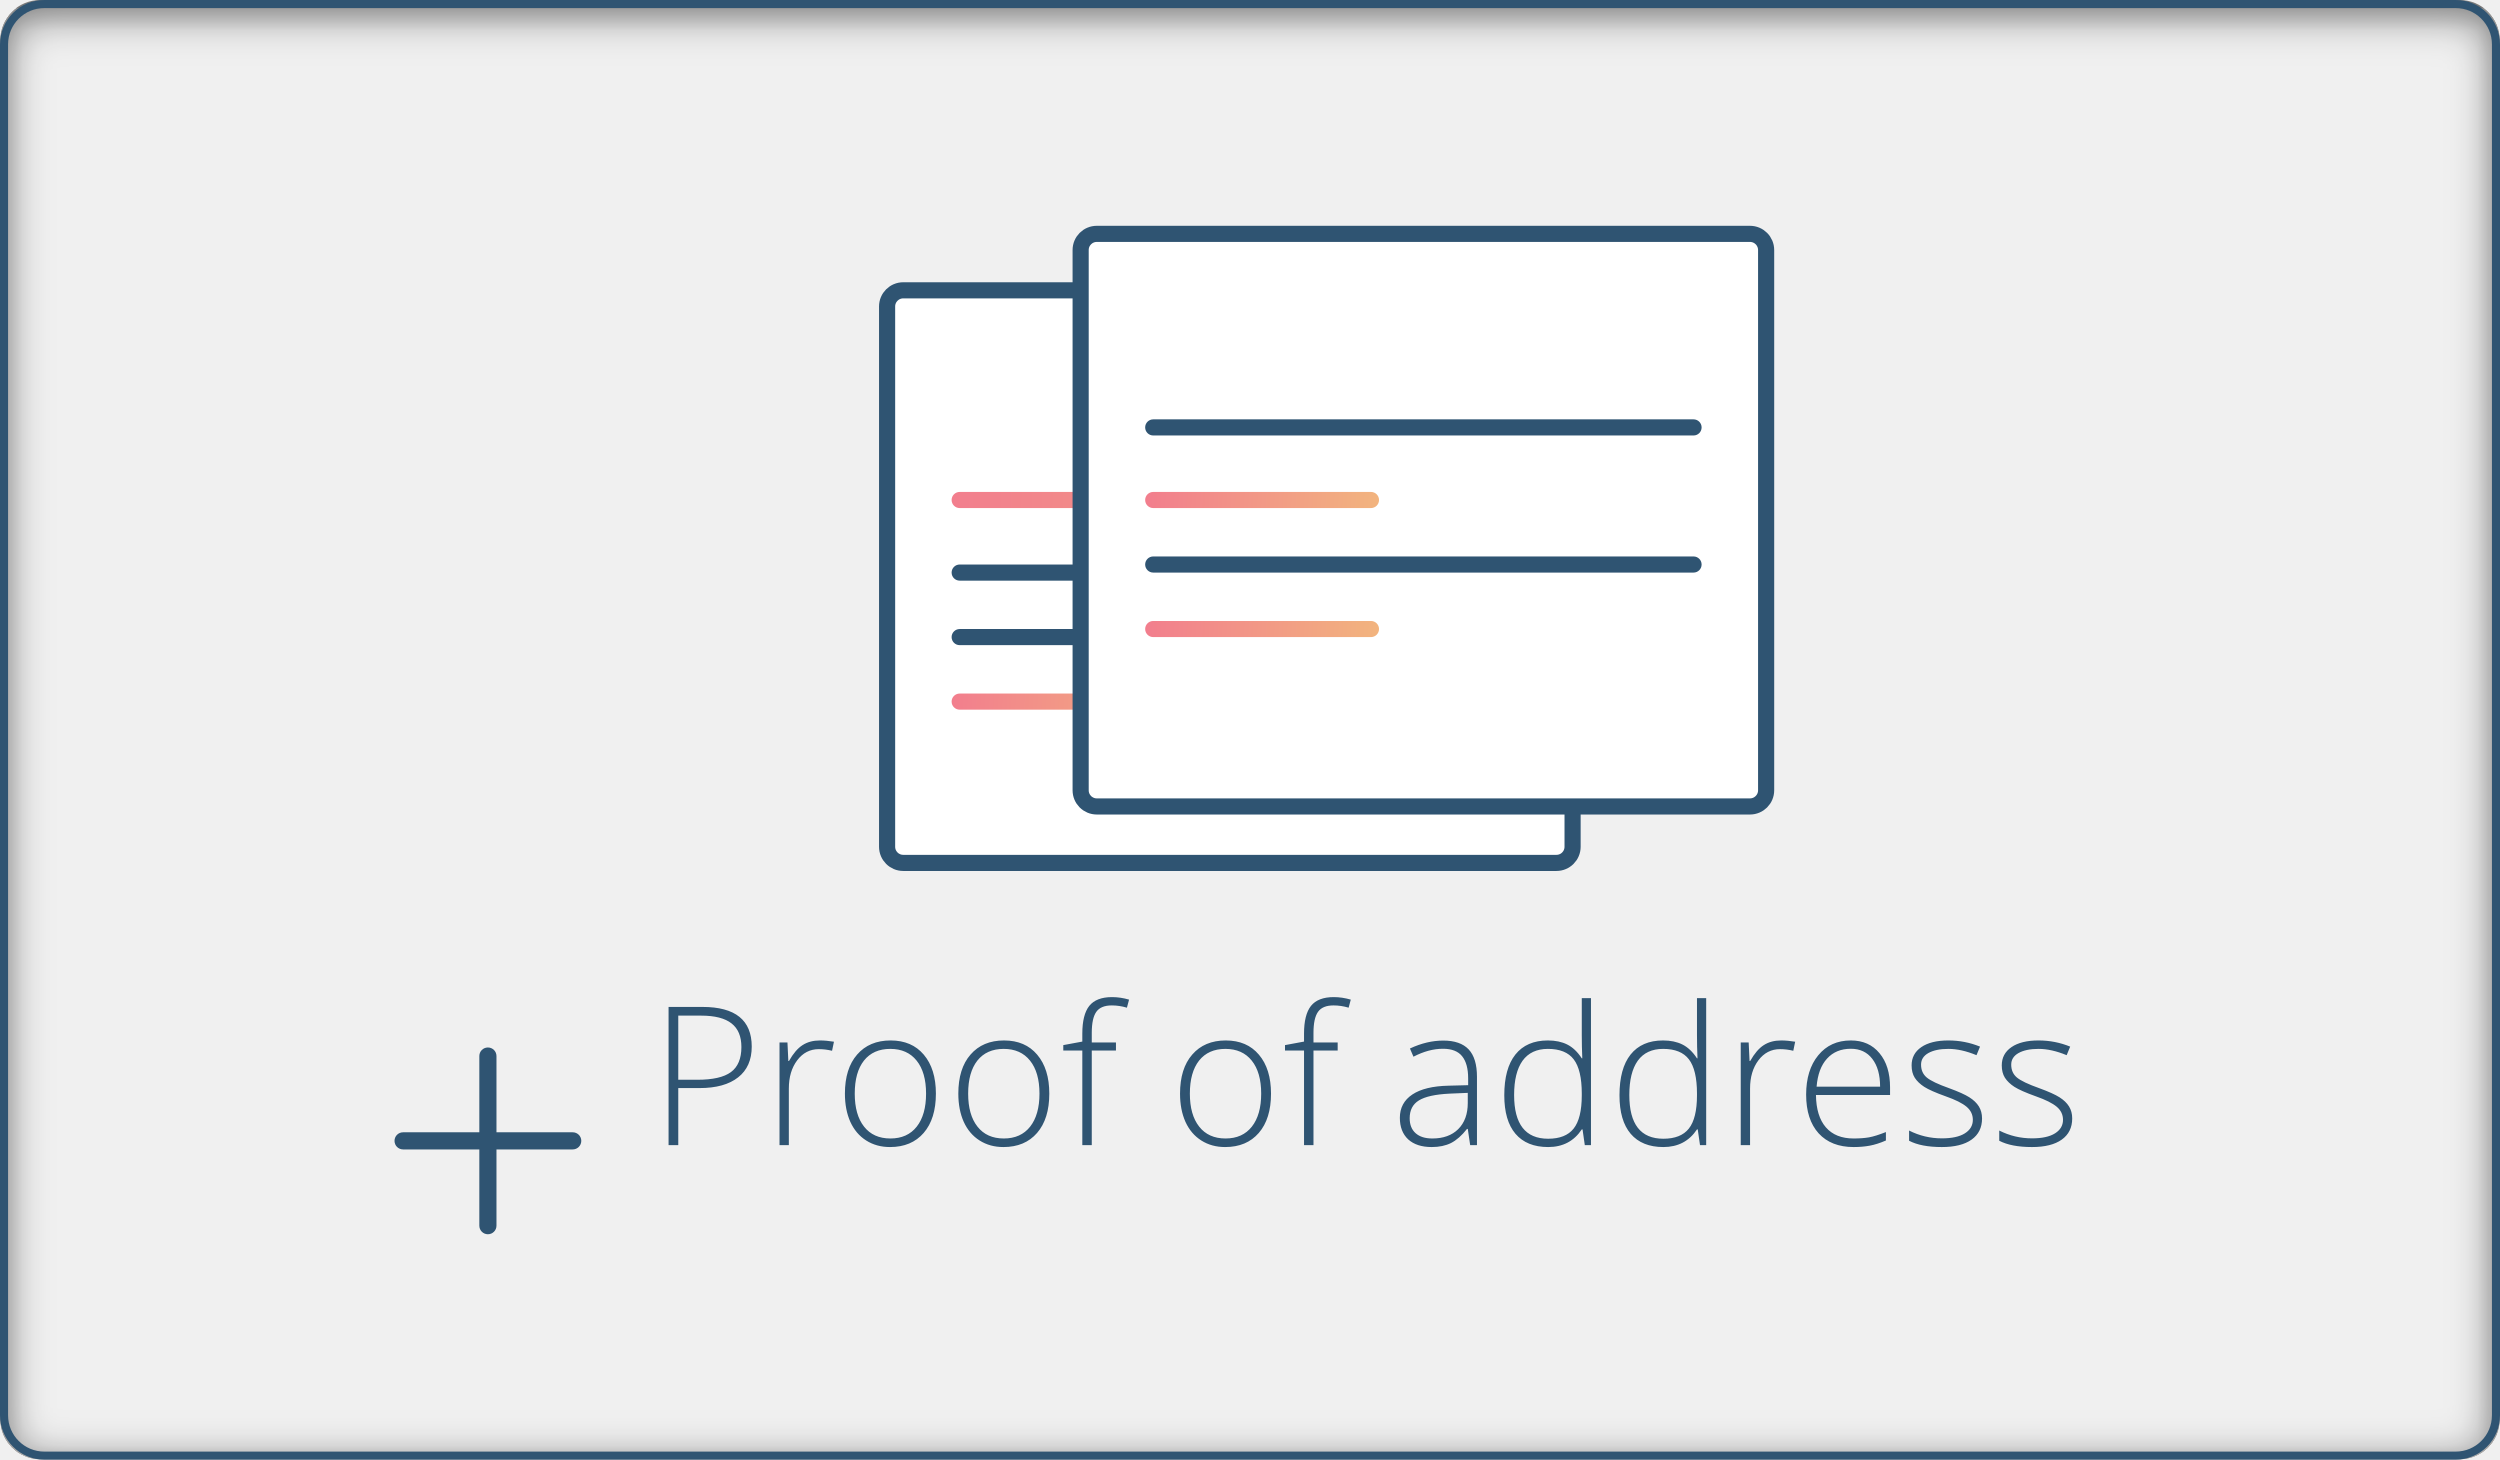
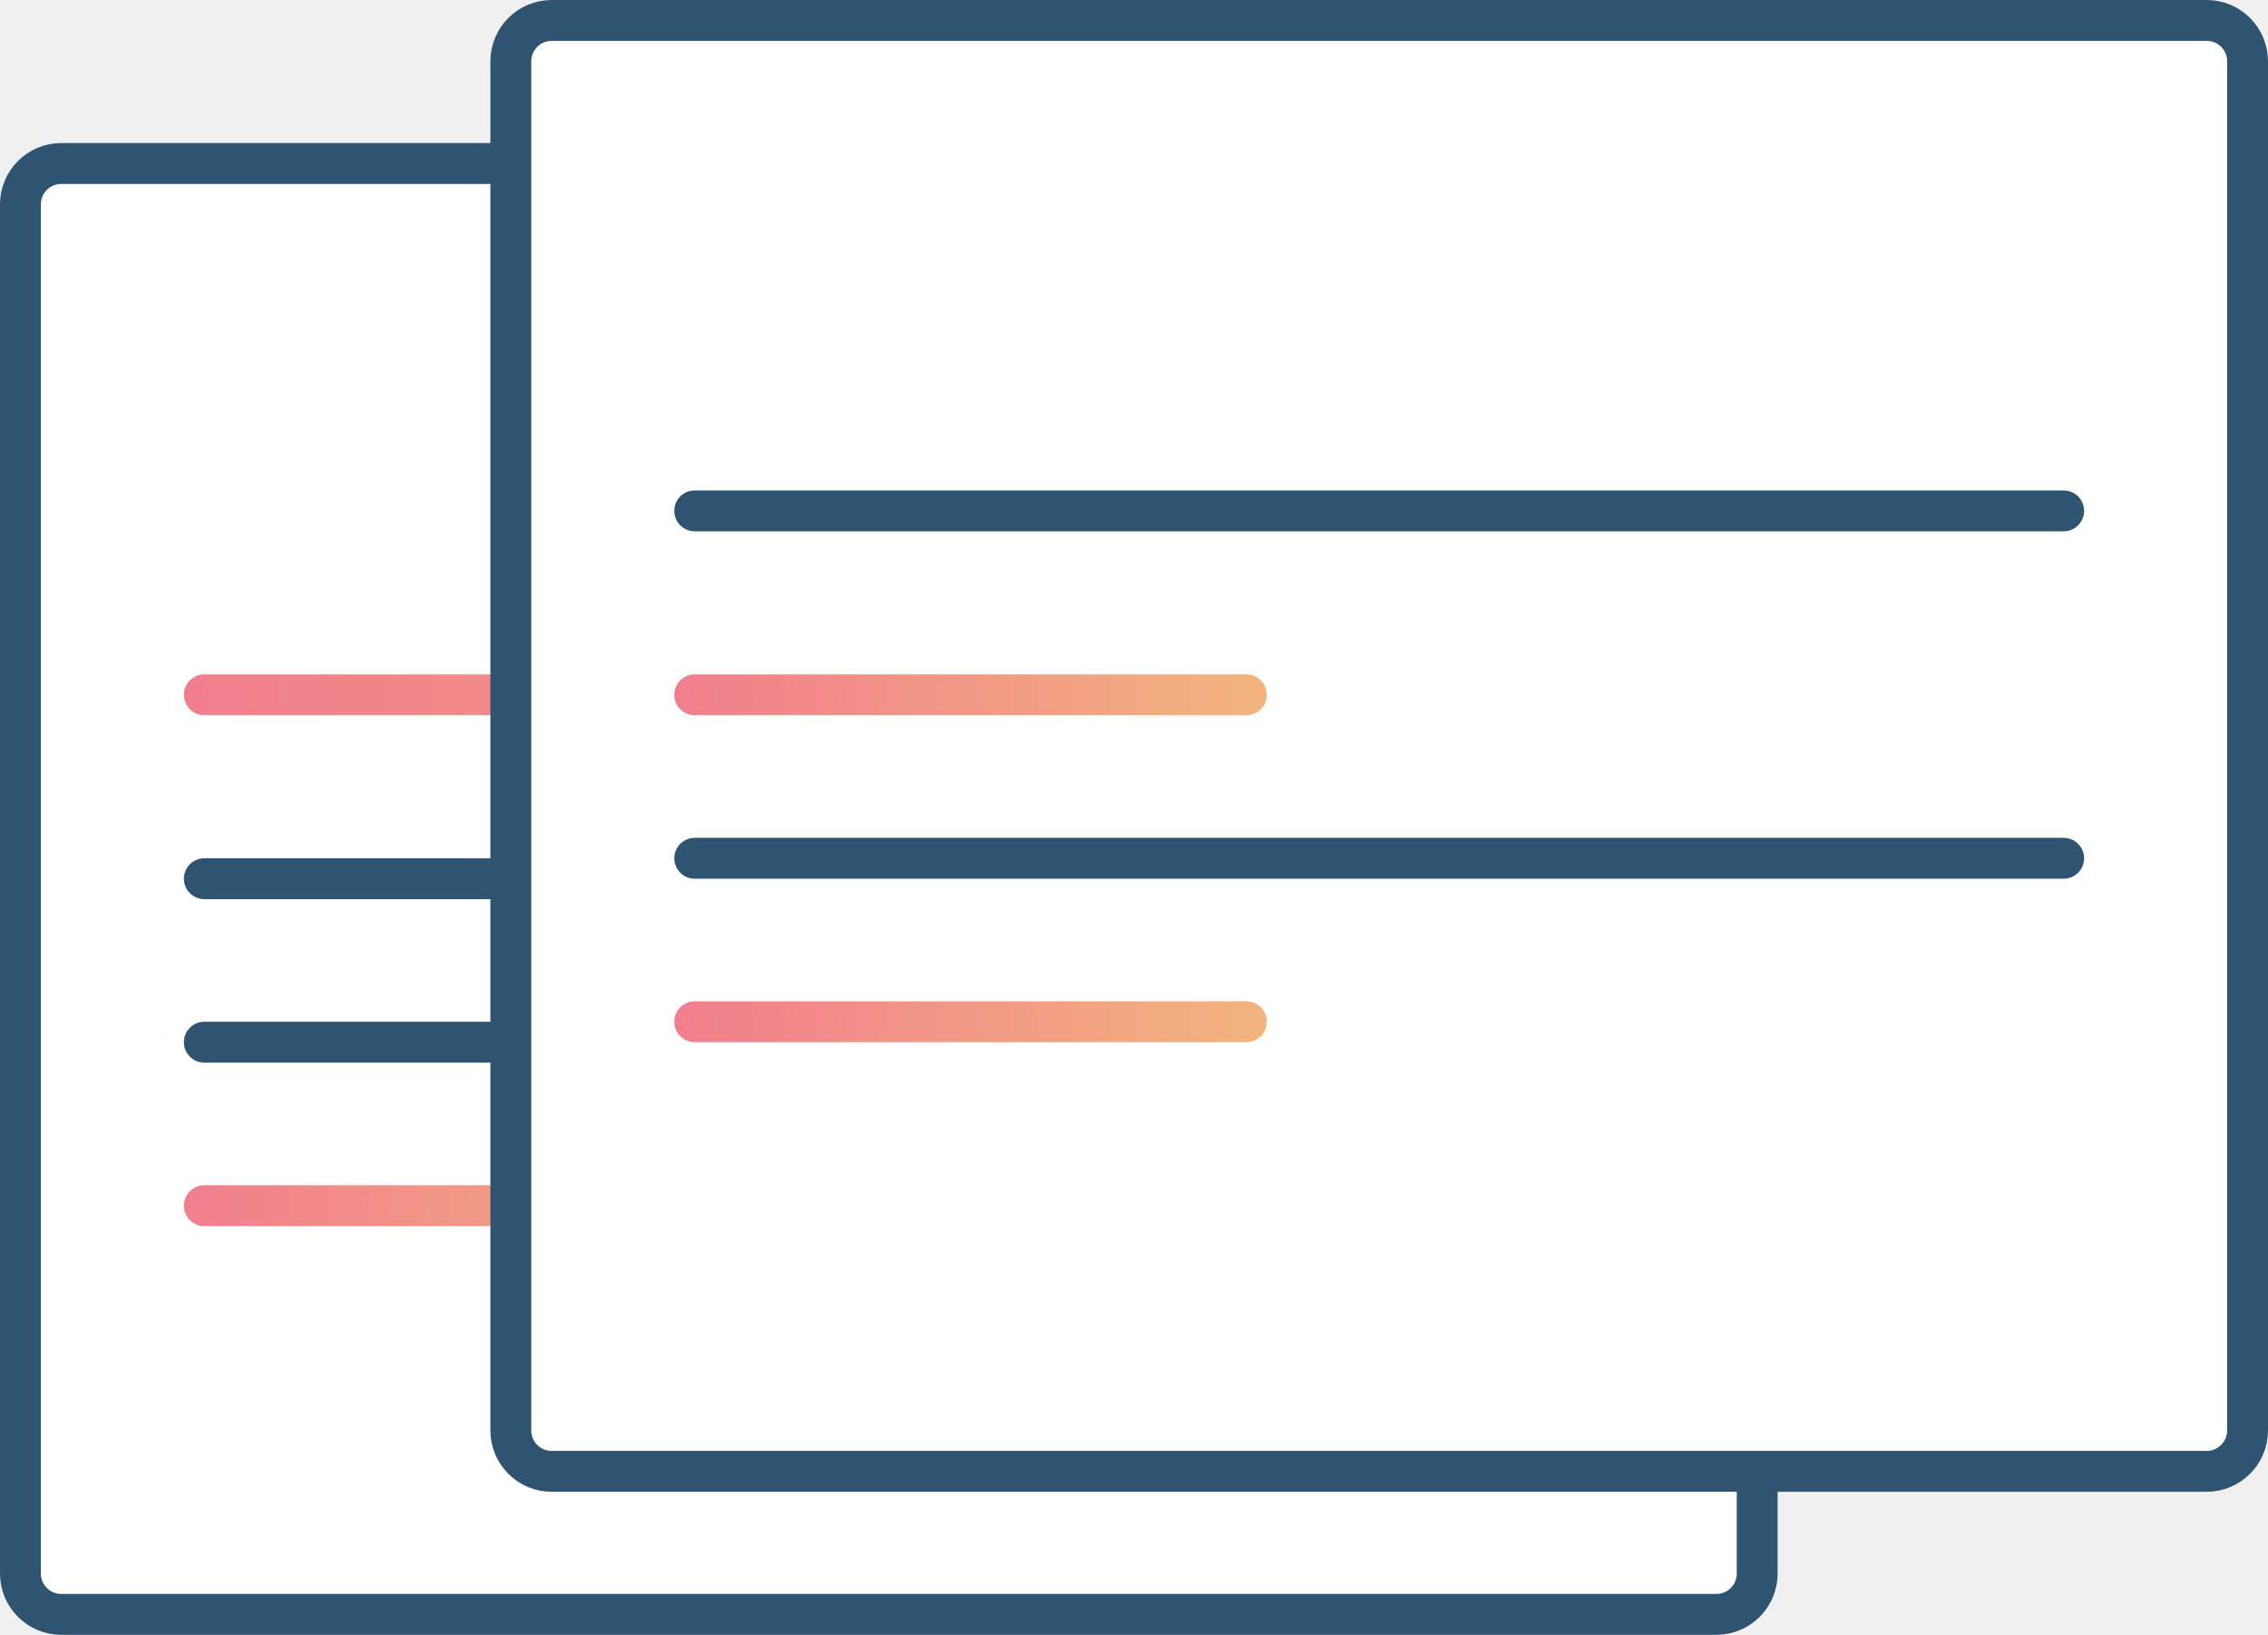
- <svg xmlns="http://www.w3.org/2000/svg" xmlns:xlink="http://www.w3.org/1999/xlink" width="310px" height="181px" viewBox="0 0 310 181" version="1.1">
-   <defs>
-     <linearGradient x1="0.322%" y1="49.958%" x2="100%" y2="50.042%" id="linearGradient-1">
-       <stop stop-color="#F27E8D" offset="0%" />
-       <stop stop-color="#F29886" offset="48.791%" />
-       <stop stop-color="#F2B47E" offset="100%" />
-     </linearGradient>
-     <linearGradient x1="0.322%" y1="49.764%" x2="100%" y2="50.238%" id="linearGradient-2">
-       <stop stop-color="#F27E8D" offset="0%" />
-       <stop stop-color="#F29886" offset="48.791%" />
-       <stop stop-color="#F2B47E" offset="100%" />
-     </linearGradient>
-     <rect id="path-3" x="0" y="0" width="310" height="181" rx="5" />
-     <filter x="-1.1%" y="-1.9%" width="102.3%" height="103.9%" filterUnits="objectBoundingBox" id="filter-4">
-       <feGaussianBlur stdDeviation="3" in="SourceAlpha" result="shadowBlurInner1" />
-       <feOffset dx="0" dy="1" in="shadowBlurInner1" result="shadowOffsetInner1" />
-       <feComposite in="shadowOffsetInner1" in2="SourceAlpha" operator="arithmetic" k2="-1" k3="1" result="shadowInnerInner1" />
-       <feColorMatrix values="0 0 0 0 0   0 0 0 0 0   0 0 0 0 0  0 0 0 0.5 0" type="matrix" in="shadowInnerInner1" />
-     </filter>
-   </defs>
-   <g id="Onboarding" stroke="none" stroke-width="1" fill="none" fill-rule="evenodd">
-     <g id="Id-Check-REVISED-" transform="translate(-33, -847)">
-       <g id="Adresss-box" transform="translate(33, 847)">
-         <g id="Group-2" transform="translate(48, 116)" fill="#2F5472">
-           <text id="Proof-of-address" font-family="OpenSans-Light, Open Sans" font-size="24" font-weight="300" line-spacing="25">
-             <tspan x="32.479" y="26">Proof of address</tspan>
-           </text>
-           <path d="M14.003,25.467 L20.688,18.782 C21.104,18.367 21.104,17.694 20.688,17.279 C20.273,16.863 19.601,16.863 19.185,17.279 L12.5,23.964 L5.815,17.279 C5.399,16.863 4.727,16.863 4.312,17.279 C3.896,17.694 3.896,18.367 4.312,18.782 L10.997,25.467 L4.312,32.153 C3.896,32.568 3.896,33.241 4.312,33.656 C4.519,33.863 4.791,33.967 5.063,33.967 C5.335,33.967 5.607,33.863 5.815,33.656 L12.5,26.97 L19.185,33.656 C19.393,33.863 19.665,33.967 19.937,33.967 C20.209,33.967 20.481,33.863 20.688,33.656 C21.104,33.241 21.104,32.567 20.688,32.152 L14.003,25.467 Z" id="Shape-Copy" fill-rule="nonzero" transform="translate(12.5, 25.46709) rotate(-315) translate(-12.5, -25.46709) " />
-         </g>
-         <g id="address-letter" transform="translate(109, 28)">
-           <g id="paper-address" transform="translate(0, 7)">
-             <rect id="Rectangle" stroke="#2F5472" stroke-width="2" fill="#FFFFFF" x="1" y="1" width="85" height="71" rx="2" />
-             <rect id="Rectangle" fill="url(#linearGradient-1)" x="9" y="26" width="69" height="2" rx="1" />
-             <rect id="Rectangle-Copy-3" fill="#2F5472" x="9" y="35" width="29" height="2" rx="1" />
-             <rect id="Rectangle-Copy-5" fill="url(#linearGradient-2)" x="9" y="51" width="29" height="2" rx="1" />
-             <rect id="Rectangle-Copy-4" fill="#2F5472" x="9" y="43" width="69" height="2" rx="1" />
-           </g>
-           <g id="paper-address-copy" transform="translate(24, 0)">
-             <rect id="Rectangle" stroke="#2F5472" stroke-width="2" fill="#FFFFFF" x="1" y="1" width="85" height="71" rx="2" />
-             <rect id="Rectangle-Copy-6" fill="#2F5472" x="9" y="24" width="69" height="2" rx="1" />
-             <rect id="Rectangle-Copy-7" fill="url(#linearGradient-2)" x="9" y="33" width="29" height="2" rx="1" />
-             <rect id="Rectangle-Copy-8" fill="url(#linearGradient-2)" x="9" y="49" width="29" height="2" rx="1" />
-             <rect id="Rectangle-Copy-9" fill="#2F5472" x="9" y="41" width="69" height="2" rx="1" />
-           </g>
-         </g>
-         <g id="Rectangle-Copy">
-           <use fill="black" fill-opacity="1" filter="url(#filter-4)" xlink:href="#path-3" />
-           <rect stroke="#2F5472" stroke-width="1" stroke-linejoin="square" x="0.5" y="0.5" width="309" height="180" rx="5" />
-         </g>
-       </g>
+ <svg xmlns="http://www.w3.org/2000/svg" xmlns:xlink="http://www.w3.org/1999/xlink" height="80" viewBox="0 0 111 80" width="111">
+   <linearGradient id="a">
+     <stop offset="0" stop-color="#f27e8d" />
+     <stop offset=".488" stop-color="#f29886" />
+     <stop offset="1" stop-color="#f2b47e" />
+   </linearGradient>
+   <linearGradient id="b" x1=".322%" x2="100%" xlink:href="#a" y1="49.958%" y2="50.042%" />
+   <linearGradient id="c" x1=".322%" x2="100%" xlink:href="#a" y1="49.764%" y2="50.238%" />
+   <g fill="none" fill-rule="evenodd">
+     <g transform="translate(0 7)">
+       <rect fill="#fff" height="71" rx="2" stroke="#2f5472" stroke-width="2" width="85" x="1" y="1" />
+       <rect fill="url(#b)" height="2" rx="1" width="69" x="9" y="26" />
+       <rect fill="#2f5472" height="2" rx="1" width="29" x="9" y="35" />
+       <rect fill="url(#c)" height="2" rx="1" width="29" x="9" y="51" />
+       <rect fill="#2f5472" height="2" rx="1" width="69" x="9" y="43" />
+     </g>
+     <g transform="translate(24)">
+       <rect fill="#fff" height="71" rx="2" stroke="#2f5472" stroke-width="2" width="85" x="1" y="1" />
+       <rect fill="#2f5472" height="2" rx="1" width="69" x="9" y="24" />
+       <rect fill="url(#c)" height="2" rx="1" width="29" x="9" y="33" />
+       <rect fill="url(#c)" height="2" rx="1" width="29" x="9" y="49" />
+       <rect fill="#2f5472" height="2" rx="1" width="69" x="9" y="41" />
    </g>
  </g>
</svg>
